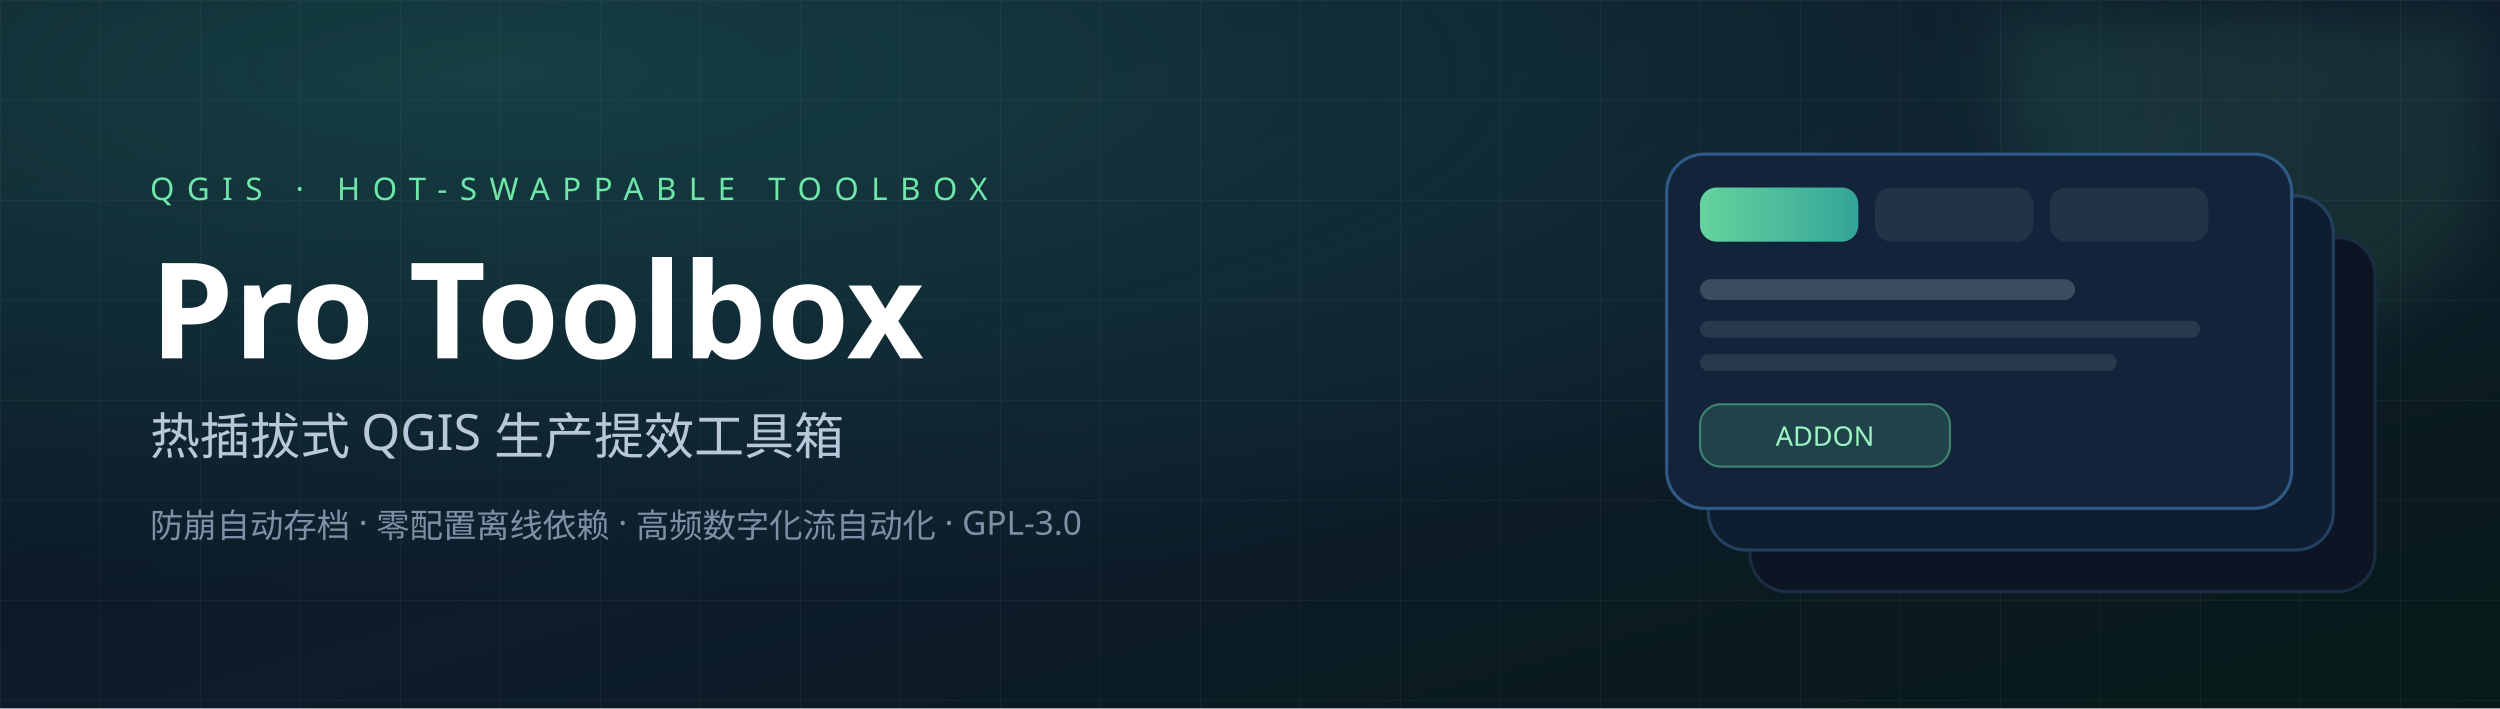
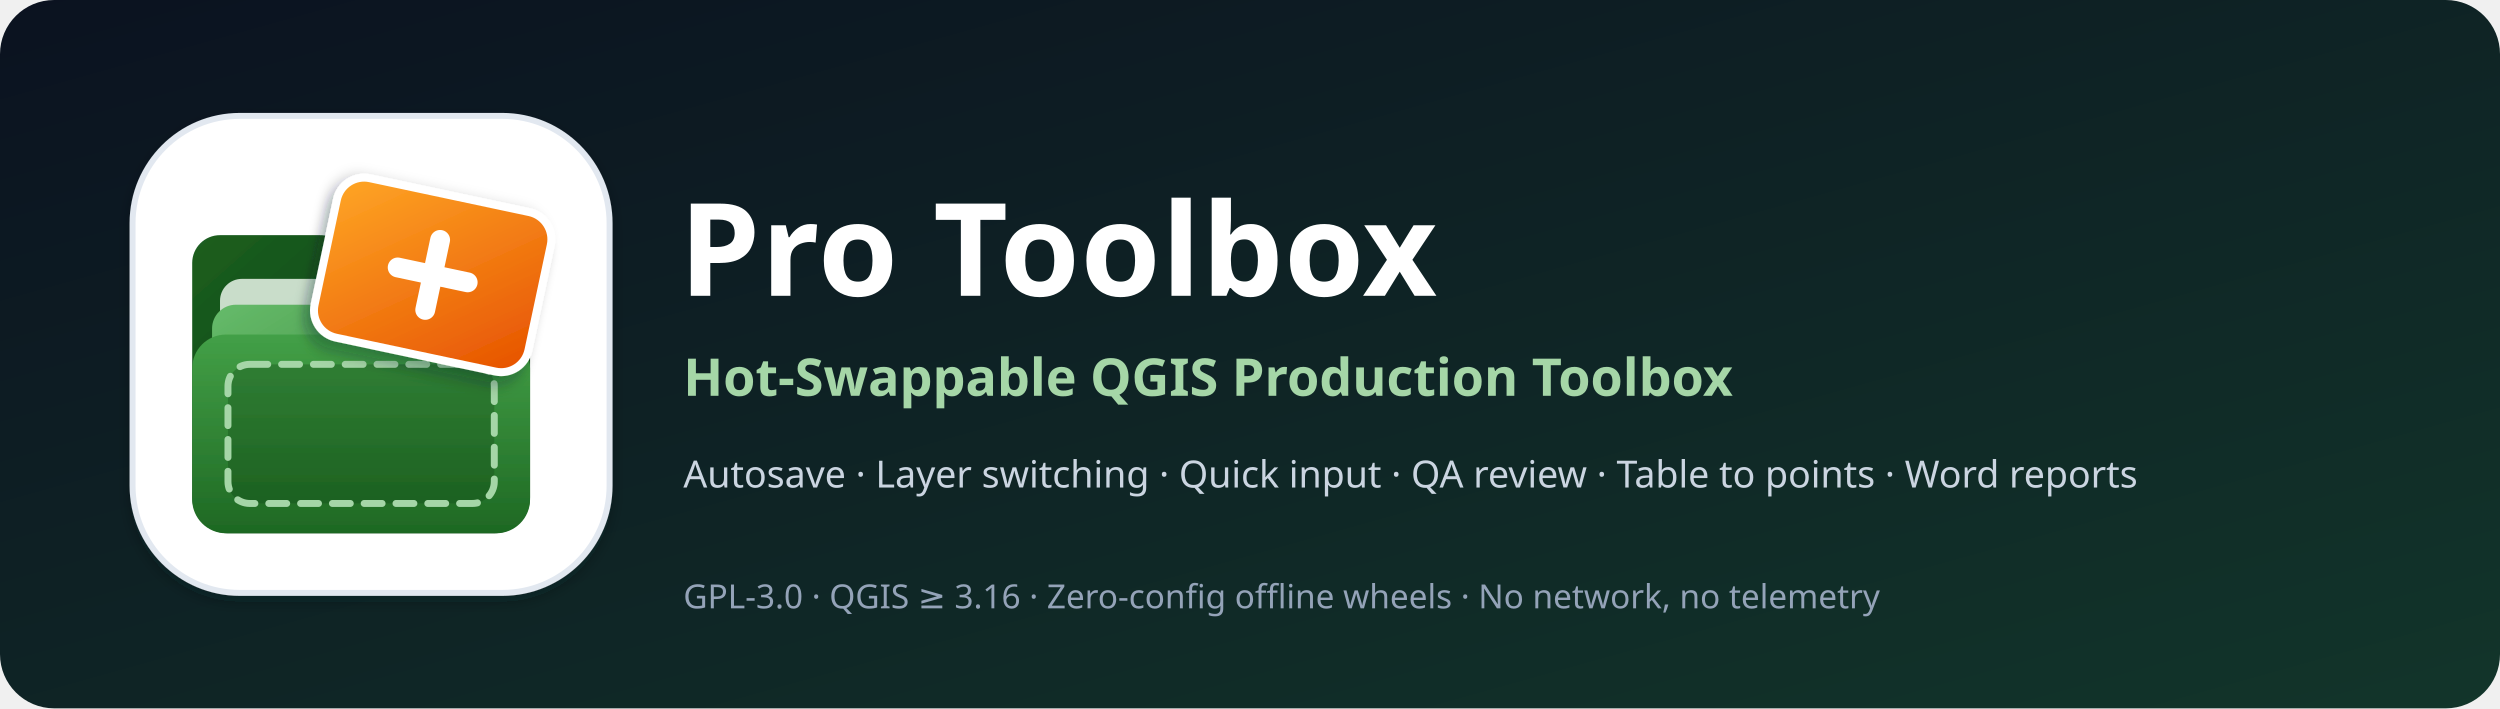
- <svg xmlns="http://www.w3.org/2000/svg" viewBox="0 0 1200 340" width="1200" height="340" role="img" aria-label="Pro Toolbox — 热插拔式 QGIS 生产提效工具箱">
+ <svg xmlns="http://www.w3.org/2000/svg" viewBox="0 0 1200 340" width="100%" height="100%" role="img" aria-label="Pro Toolbox — hot-swappable QGIS production toolbox">
  <defs>
-     <linearGradient id="bg" x1="0" y1="0" x2="1" y2="1">
-       <stop offset="0" stop-color="#0a1420" />
-       <stop offset="0.55" stop-color="#0d1b2a" />
-       <stop offset="1" stop-color="#081a18" />
+     <linearGradient id="bg" x1="0%" y1="0%" x2="100%" y2="100%">
+       <stop offset="0%" stop-color="#0B1220" />
+       <stop offset="100%" stop-color="#12352A" />
    </linearGradient>
-     <linearGradient id="accent" x1="0" y1="0" x2="1" y2="0">
-       <stop offset="0" stop-color="#6ee7a8" />
-       <stop offset="1" stop-color="#38b2a3" />
+     <linearGradient id="folderBack" x1="0%" y1="0%" x2="100%" y2="100%">
+       <stop offset="0%" stop-color="#1B5E20" />
+       <stop offset="100%" stop-color="#0D3B10" />
    </linearGradient>
-     <pattern id="grid" width="48" height="48" patternUnits="userSpaceOnUse">
-       <path d="M48 0H0V48" fill="none" stroke="#ffffff" stroke-opacity="0.045" stroke-width="1" />
-     </pattern>
-     <radialGradient id="glow" cx="0.2" cy="0.1" r="0.75">
-       <stop offset="0" stop-color="#2f9e8f" stop-opacity="0.30" />
-       <stop offset="1" stop-color="#2f9e8f" stop-opacity="0" />
-     </radialGradient>
-     <filter id="soft" x="-50%" y="-50%" width="200%" height="200%">
-       <feGaussianBlur stdDeviation="18" />
+     <linearGradient id="cardMid" x1="0%" y1="0%" x2="100%" y2="100%">
+       <stop offset="0%" stop-color="#66BB6A" />
+       <stop offset="100%" stop-color="#2E7D32" />
+     </linearGradient>
+     <linearGradient id="folderFront" x1="0%" y1="0%" x2="0%" y2="100%">
+       <stop offset="0%" stop-color="#43A047" />
+       <stop offset="100%" stop-color="#1E6823" />
+     </linearGradient>
+     <linearGradient id="plusCard" x1="0%" y1="0%" x2="100%" y2="100%">
+       <stop offset="0%" stop-color="#FFA726" />
+       <stop offset="100%" stop-color="#E65100" />
+     </linearGradient>
+     <filter id="softShadow" x="-15%" y="-15%" width="130%" height="135%">
+       <feDropShadow dx="0" dy="6" stdDeviation="7" flood-color="#0F172A" flood-opacity="0.28" />
+     </filter>
+     <filter id="cardDropShadow" x="-20%" y="-20%" width="150%" height="150%">
+       <feDropShadow dx="-5" dy="8" stdDeviation="7" flood-color="#0F172A" flood-opacity="0.35" />
    </filter>
  </defs>
-   <rect width="1200" height="340" fill="url(#bg)" />
-   <rect width="1200" height="340" fill="url(#grid)" />
-   <rect width="1200" height="340" fill="url(#glow)" />
-   <circle cx="1090" cy="30" r="130" fill="#6ee7a8" fill-opacity="0.10" filter="url(#soft)" />
-   <g transform="translate(800,74)">
-     <rect x="40" y="40" width="300" height="170" rx="18" fill="#0b1524" stroke="#1b2c44" stroke-width="1.5" />
-     <rect x="20" y="20" width="300" height="170" rx="18" fill="#0f1d31" stroke="#24405f" stroke-width="1.5" />
-     <rect x="0" y="0" width="300" height="170" rx="18" fill="#12233a" stroke="#2f5a86" stroke-width="1.5" />
-     <rect x="16" y="16" width="76" height="26" rx="8" fill="url(#accent)" fill-opacity="0.9" />
-     <rect x="100" y="16" width="76" height="26" rx="8" fill="#ffffff" fill-opacity="0.07" />
-     <rect x="184" y="16" width="76" height="26" rx="8" fill="#ffffff" fill-opacity="0.07" />
-     <rect x="16" y="60" width="180" height="10" rx="5" fill="#ffffff" fill-opacity="0.18" />
-     <rect x="16" y="80" width="240" height="8" rx="4" fill="#ffffff" fill-opacity="0.10" />
-     <rect x="16" y="96" width="200" height="8" rx="4" fill="#ffffff" fill-opacity="0.10" />
-     <rect x="16" y="120" width="120" height="30" rx="10" fill="#6ee7a8" fill-opacity="0.16" stroke="#6ee7a8" stroke-opacity="0.45" />
-     <text x="76" y="140" text-anchor="middle" font-family="Segoe UI, Microsoft YaHei, sans-serif" font-size="13" fill="#9df5c3">ADDON</text>
+   <rect width="1200" height="340" rx="26" fill="url(#bg)" />
+   <g transform="translate(56, 48) scale(0.477)" filter="url(#softShadow)">
+     <rect x="16" y="16" width="480" height="480" rx="108" fill="#FFFFFF" stroke="#E2E8F0" stroke-width="6" />
+     <path d="M 76,164 A 28,28 0 0,1 104,136 H 204 C 220,136 228,144 238,158 L 248,172 H 388 A 28,28 0 0,1 416,200 V 400 A 36,36 0 0,1 380,436 H 112 A 36,36 0 0,1 76,400 Z" fill="url(#folderBack)" />
+     <rect x="104" y="180" width="284" height="180" rx="22" fill="#E8F5E9" opacity="0.85" />
+     <rect x="96" y="206" width="300" height="190" rx="24" fill="url(#cardMid)" />
+     <rect x="76" y="236" width="340" height="200" rx="34" fill="url(#folderFront)" />
+     <rect x="112" y="266" width="268" height="140" rx="22" fill="#0D3B10" fill-opacity="0.28" stroke="#A5D6A7" stroke-width="7" stroke-dasharray="18 14" stroke-linecap="round" />
+     <g transform="translate(318, 176) rotate(12)" filter="url(#cardDropShadow)">
+       <rect x="-110" y="-82" width="220" height="164" rx="28" fill="url(#plusCard)" stroke="#FFFFFF" stroke-width="8" />
+       <path d="M 0,-36 V 36 M -36,0 H 36" stroke="#FFFFFF" stroke-width="20" stroke-linecap="round" />
+     </g>
  </g>
-   <g font-family="Segoe UI, Microsoft YaHei, PingFang SC, sans-serif">
-     <text x="72" y="96" font-size="15" letter-spacing="6" fill="#6ee7a8">QGIS · HOT-SWAPPABLE TOOLBOX</text>
-     <text x="72" y="172" font-size="64" font-weight="700" fill="#ffffff">Pro Toolbox</text>
-     <text x="72" y="218" font-size="24" fill="#b8c7d9">热插拔式 QGIS 生产提效工具箱</text>
-     <text x="72" y="258" font-size="16" fill="#7d90a6">防崩自动存档 · 零配置离线依赖 · 高频数字化流自动化 · GPL-3.0</text>
-   </g>
+   <text x="326" y="142" font-family="Segoe UI" font-size="62" font-weight="700" fill="#FFFFFF" letter-spacing="0.4">Pro Toolbox</text>
+   <text x="328" y="190" font-family="Segoe UI" font-size="25" font-weight="600" fill="#A5D6A7">Hot-Swappable QGIS Production Toolbox</text>
+   <text x="328" y="234" font-family="Segoe UI" font-size="18" fill="#CBD5E1">Autosave · Layer switching · Quick input · QA review · Table to points · Word reports</text>
+   <text x="328" y="292" font-family="Segoe UI" font-size="16" fill="#94A3B8">GPL-3.0 · QGIS ≥ 3.16 · Zero-config offline wheels · No network, no telemetry</text>
</svg>
